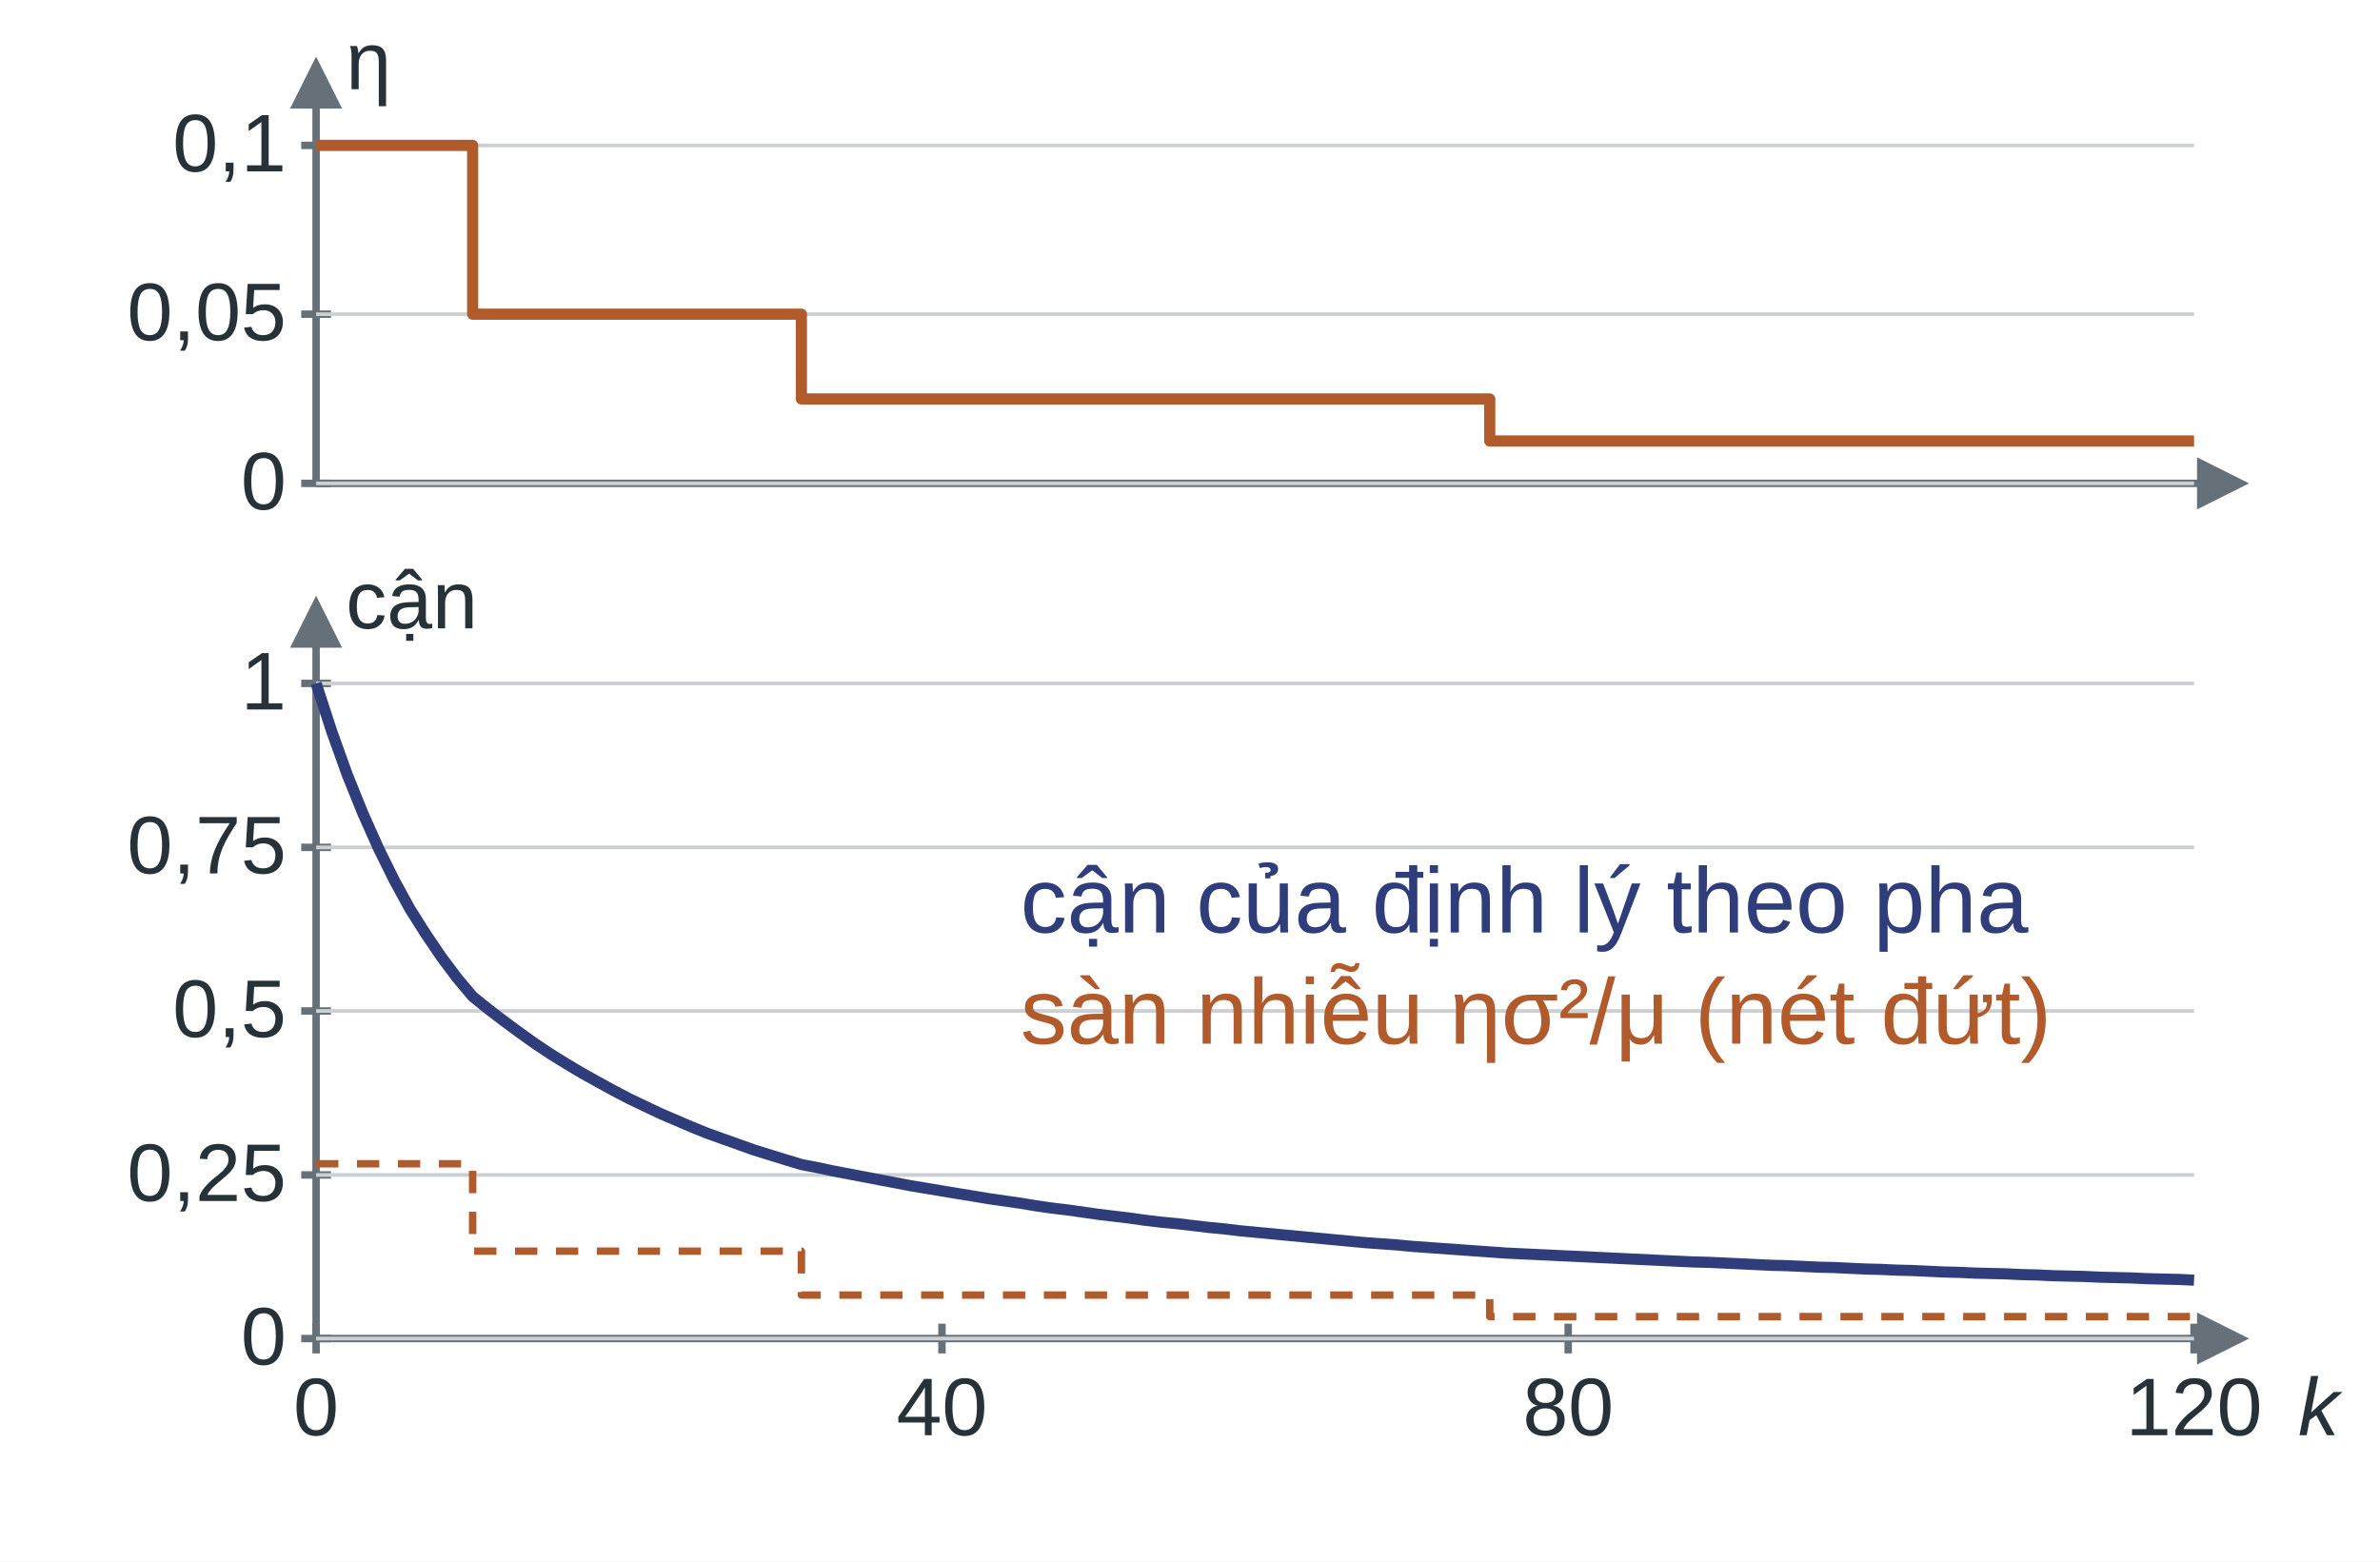
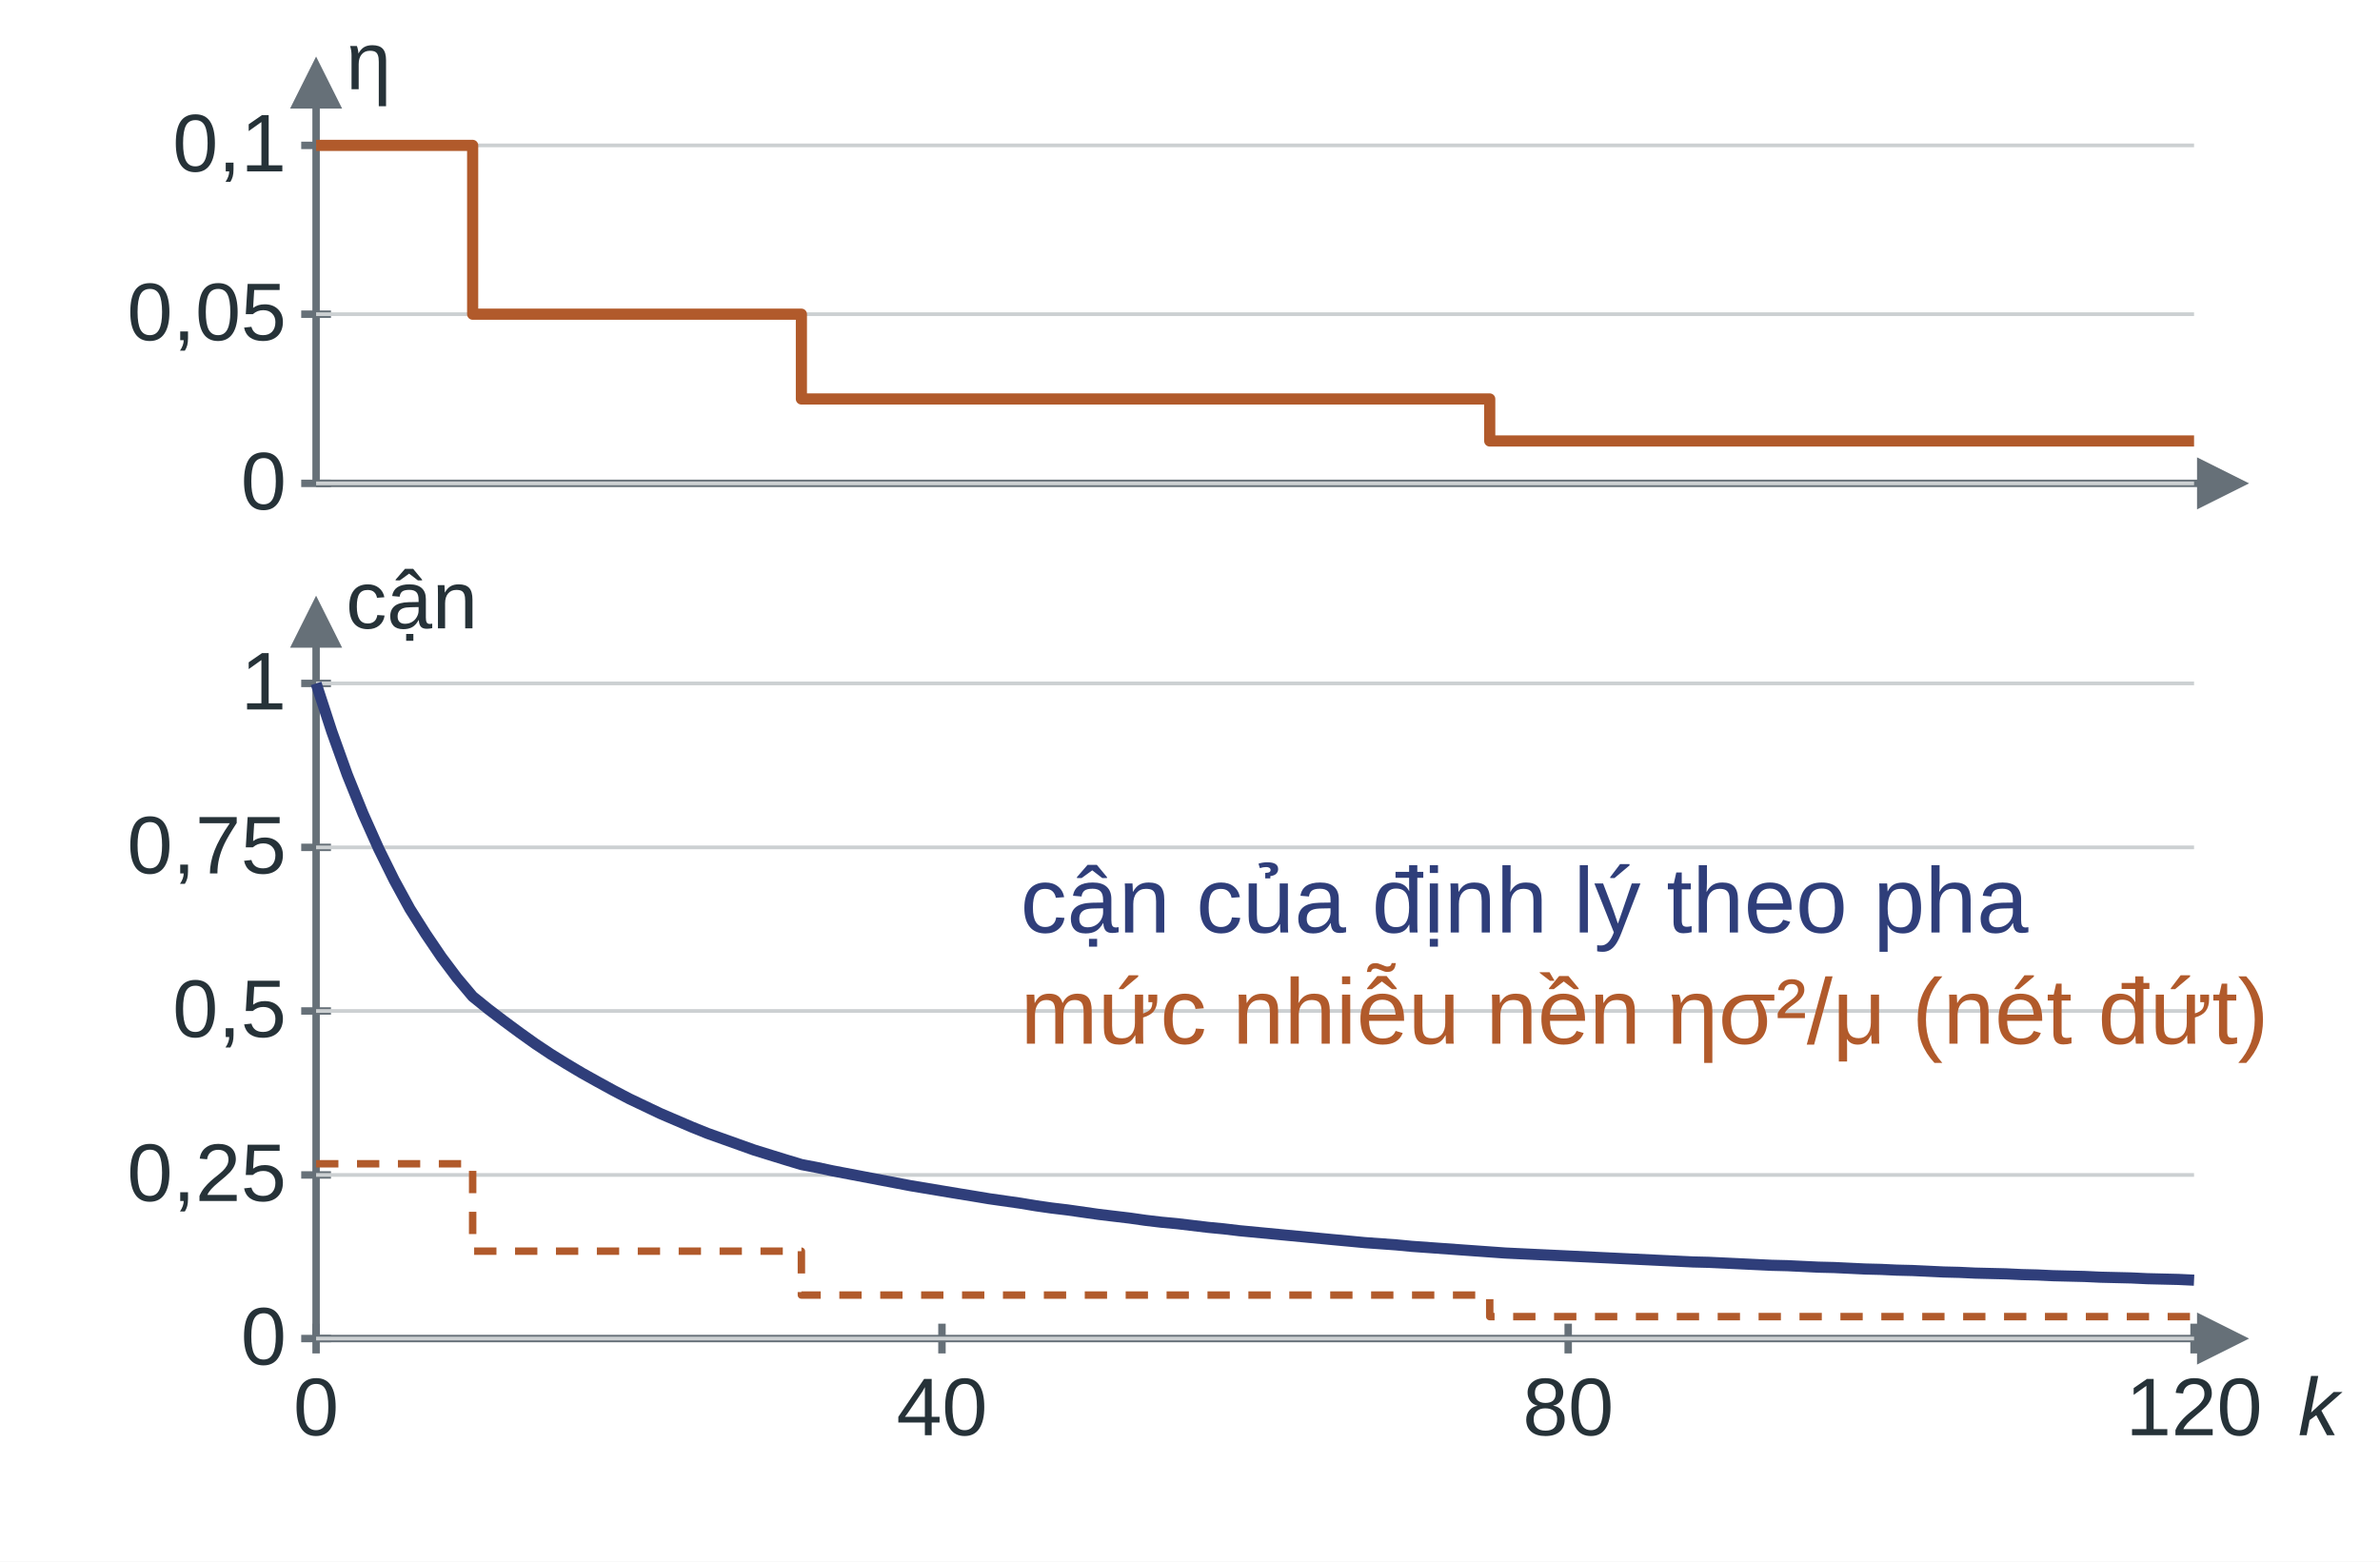
<svg xmlns="http://www.w3.org/2000/svg" width="640" height="420" viewBox="0 0 640 420" role="img" aria-labelledby="title desc">
  <defs>
    <marker id="arr" viewBox="0 0 10 10" refX="8" refY="5" markerWidth="7" markerHeight="7" orient="auto-start-reverse">
      <path d="M0 0L10 5L0 10Z" fill="context-stroke" />
    </marker>
  </defs>
  <rect width="100%" height="100%" fill="white" />
  <g font-family="Arial, sans-serif" font-size="22" fill="#263238">
    <line x1="85.0" y1="130.0" x2="602.0" y2="130.0" stroke="#667078" stroke-width="2" marker-end="url(#arr)" />
    <line x1="85.0" y1="130.0" x2="85.0" y2="18.0" stroke="#667078" stroke-width="2" marker-end="url(#arr)" />
    <line x1="81.0" y1="130.0" x2="89.0" y2="130.0" stroke="#667078" stroke-width="2" />
    <line x1="85.0" y1="130.0" x2="590.0" y2="130.0" stroke="#ccd0d2" stroke-width="1" />
    <text class="tick" x="77.0" y="137.0" fill="#263238" text-anchor="end" font-size="22">0</text>
    <line x1="81.0" y1="84.5" x2="89.0" y2="84.5" stroke="#667078" stroke-width="2" />
    <line x1="85.0" y1="84.5" x2="590.0" y2="84.5" stroke="#ccd0d2" stroke-width="1" />
    <text class="tick" x="77.0" y="91.5" fill="#263238" text-anchor="end" font-size="22">0,05</text>
    <line x1="81.0" y1="39.1" x2="89.0" y2="39.1" stroke="#667078" stroke-width="2" />
    <line x1="85.0" y1="39.1" x2="590.0" y2="39.1" stroke="#ccd0d2" stroke-width="1" />
    <text class="tick" x="77.0" y="46.1" fill="#263238" text-anchor="end" font-size="22">0,1</text>
    <text class="tick" x="93.0" y="24.0" fill="#263238" text-anchor="start" font-size="22">η</text>
    <path d="M85.0 39.1 L89.2 39.1 L89.2 39.1 L93.4 39.1 L93.4 39.1 L97.6 39.1 L97.6 39.1 L101.8 39.1 L101.8 39.1 L106.0 39.1 L106.0 39.1 L110.2 39.1 L110.2 39.1 L114.5 39.1 L114.5 39.1 L118.7 39.1 L118.7 39.1 L122.9 39.1 L122.9 39.1 L127.1 39.1 L127.1 84.5 L131.3 84.5 L131.3 84.5 L135.5 84.5 L135.5 84.5 L139.7 84.5 L139.7 84.5 L143.9 84.5 L143.9 84.5 L148.1 84.5 L148.1 84.5 L152.3 84.5 L152.3 84.5 L156.5 84.5 L156.5 84.5 L160.8 84.5 L160.8 84.5 L165.0 84.5 L165.0 84.5 L169.2 84.5 L169.2 84.5 L173.4 84.5 L173.4 84.5 L177.6 84.5 L177.6 84.5 L181.8 84.5 L181.8 84.5 L186.0 84.5 L186.0 84.5 L190.2 84.5 L190.2 84.5 L194.4 84.5 L194.4 84.5 L198.6 84.5 L198.6 84.5 L202.8 84.5 L202.8 84.5 L207.0 84.5 L207.0 84.5 L211.2 84.5 L211.2 84.5 L215.5 84.5 L215.5 107.3 L219.7 107.3 L219.7 107.3 L223.9 107.3 L223.9 107.3 L228.1 107.3 L228.1 107.3 L232.3 107.3 L232.3 107.3 L236.5 107.3 L236.5 107.3 L240.7 107.3 L240.7 107.3 L244.9 107.3 L244.9 107.3 L249.1 107.3 L249.1 107.3 L253.3 107.3 L253.3 107.3 L257.5 107.3 L257.5 107.3 L261.8 107.3 L261.8 107.3 L266.0 107.3 L266.0 107.3 L270.2 107.3 L270.2 107.3 L274.4 107.3 L274.4 107.3 L278.6 107.3 L278.6 107.3 L282.8 107.3 L282.8 107.3 L287.0 107.3 L287.0 107.3 L291.2 107.3 L291.2 107.3 L295.4 107.3 L295.4 107.3 L299.6 107.3 L299.6 107.3 L303.8 107.3 L303.8 107.3 L308.0 107.3 L308.0 107.3 L312.2 107.3 L312.2 107.3 L316.5 107.3 L316.5 107.3 L320.7 107.3 L320.7 107.3 L324.9 107.3 L324.9 107.3 L329.1 107.3 L329.1 107.3 L333.3 107.3 L333.3 107.3 L337.5 107.3 L337.5 107.3 L341.7 107.3 L341.7 107.3 L345.9 107.3 L345.9 107.3 L350.1 107.3 L350.1 107.3 L354.3 107.3 L354.3 107.3 L358.5 107.3 L358.5 107.3 L362.8 107.3 L362.8 107.3 L367.0 107.3 L367.0 107.3 L371.2 107.3 L371.2 107.3 L375.4 107.3 L375.4 107.3 L379.6 107.3 L379.6 107.3 L383.8 107.3 L383.8 107.3 L388.0 107.3 L388.0 107.3 L392.2 107.3 L392.2 107.3 L396.4 107.3 L396.4 107.3 L400.6 107.3 L400.6 118.6 L404.8 118.6 L404.8 118.6 L409.0 118.6 L409.0 118.6 L413.2 118.6 L413.2 118.6 L417.5 118.6 L417.5 118.6 L421.7 118.6 L421.7 118.6 L425.9 118.6 L425.9 118.6 L430.1 118.6 L430.1 118.6 L434.3 118.6 L434.3 118.6 L438.5 118.6 L438.5 118.6 L442.7 118.6 L442.7 118.6 L446.9 118.6 L446.9 118.6 L451.1 118.6 L451.1 118.6 L455.3 118.6 L455.3 118.6 L459.5 118.6 L459.5 118.6 L463.8 118.6 L463.8 118.6 L468.0 118.6 L468.0 118.6 L472.2 118.6 L472.2 118.6 L476.4 118.6 L476.4 118.6 L480.6 118.6 L480.6 118.6 L484.8 118.6 L484.8 118.6 L489.0 118.6 L489.0 118.6 L493.2 118.6 L493.2 118.6 L497.4 118.6 L497.4 118.6 L501.6 118.6 L501.6 118.6 L505.8 118.6 L505.8 118.6 L510.0 118.6 L510.0 118.6 L514.2 118.6 L514.2 118.6 L518.5 118.6 L518.5 118.6 L522.7 118.6 L522.7 118.6 L526.9 118.6 L526.9 118.6 L531.1 118.6 L531.1 118.6 L535.3 118.6 L535.3 118.6 L539.5 118.6 L539.5 118.6 L543.7 118.6 L543.7 118.6 L547.9 118.6 L547.9 118.6 L552.1 118.6 L552.1 118.6 L556.3 118.6 L556.3 118.6 L560.5 118.6 L560.5 118.6 L564.8 118.6 L564.8 118.6 L569.0 118.6 L569.0 118.6 L573.2 118.6 L573.2 118.6 L577.4 118.6 L577.4 118.6 L581.6 118.6 L581.6 118.6 L585.8 118.6 L585.8 118.6 L590.0 118.6" fill="none" stroke="#B15A2B" stroke-width="3" stroke-linejoin="round" />
    <line x1="85.0" y1="360.0" x2="602.0" y2="360.0" stroke="#667078" stroke-width="2" marker-end="url(#arr)" />
    <line x1="85.0" y1="360.0" x2="85.0" y2="163.0" stroke="#667078" stroke-width="2" marker-end="url(#arr)" />
    <line x1="85.0" y1="356.0" x2="85.0" y2="364.0" stroke="#667078" stroke-width="2" />
    <text class="tick" x="85.0" y="386.0" fill="#263238" text-anchor="middle" font-size="22">0</text>
    <line x1="253.3" y1="356.0" x2="253.3" y2="364.0" stroke="#667078" stroke-width="2" />
    <text class="tick" x="253.3" y="386.0" fill="#263238" text-anchor="middle" font-size="22">40</text>
    <line x1="421.7" y1="356.0" x2="421.7" y2="364.0" stroke="#667078" stroke-width="2" />
    <text class="tick" x="421.7" y="386.0" fill="#263238" text-anchor="middle" font-size="22">80</text>
    <line x1="590.0" y1="356.0" x2="590.0" y2="364.0" stroke="#667078" stroke-width="2" />
    <text class="tick" x="590.0" y="386.0" fill="#263238" text-anchor="middle" font-size="22">120</text>
    <line x1="81.0" y1="360.0" x2="89.0" y2="360.0" stroke="#667078" stroke-width="2" />
    <line x1="85.0" y1="360.0" x2="590.0" y2="360.0" stroke="#ccd0d2" stroke-width="1" />
    <text class="tick" x="77.0" y="367.0" fill="#263238" text-anchor="end" font-size="22">0</text>
    <line x1="81.0" y1="316.0" x2="89.0" y2="316.0" stroke="#667078" stroke-width="2" />
    <line x1="85.0" y1="316.0" x2="590.0" y2="316.0" stroke="#ccd0d2" stroke-width="1" />
    <text class="tick" x="77.0" y="323.0" fill="#263238" text-anchor="end" font-size="22">0,25</text>
    <line x1="81.0" y1="271.9" x2="89.0" y2="271.9" stroke="#667078" stroke-width="2" />
    <line x1="85.0" y1="271.9" x2="590.0" y2="271.9" stroke="#ccd0d2" stroke-width="1" />
    <text class="tick" x="77.0" y="278.9" fill="#263238" text-anchor="end" font-size="22">0,5</text>
    <line x1="81.0" y1="227.9" x2="89.0" y2="227.9" stroke="#667078" stroke-width="2" />
    <line x1="85.0" y1="227.9" x2="590.0" y2="227.9" stroke="#ccd0d2" stroke-width="1" />
    <text class="tick" x="77.0" y="234.9" fill="#263238" text-anchor="end" font-size="22">0,75</text>
    <line x1="81.0" y1="183.8" x2="89.0" y2="183.8" stroke="#667078" stroke-width="2" />
    <line x1="85.0" y1="183.8" x2="590.0" y2="183.8" stroke="#ccd0d2" stroke-width="1" />
    <text class="tick" x="77.0" y="190.8" fill="#263238" text-anchor="end" font-size="22">1</text>
    <text class="tick" x="618.0" y="386.0" fill="#263238" text-anchor="start" font-size="22" font-style="italic">k</text>
    <text class="tick" x="93.0" y="169.0" fill="#263238" text-anchor="start" font-size="22">cận</text>
    <path d="M85.0 183.8 L89.2 196.7 L93.4 208.4 L97.6 218.8 L101.8 228.2 L106.0 236.7 L110.2 244.4 L114.5 251.2 L118.7 257.4 L122.9 263.0 L127.1 268.0 L131.3 271.4 L135.5 274.6 L139.7 277.7 L143.9 280.7 L148.1 283.5 L152.3 286.1 L156.5 288.6 L160.8 291.0 L165.0 293.3 L169.2 295.5 L173.4 297.5 L177.6 299.5 L181.8 301.3 L186.0 303.1 L190.2 304.8 L194.4 306.3 L198.6 307.8 L202.8 309.3 L207.0 310.6 L211.2 311.9 L215.5 313.2 L219.7 314.0 L223.9 314.9 L228.1 315.7 L232.3 316.5 L236.5 317.3 L240.7 318.1 L244.9 318.9 L249.1 319.6 L253.3 320.3 L257.5 321.0 L261.8 321.7 L266.0 322.4 L270.2 323.0 L274.4 323.6 L278.6 324.3 L282.8 324.9 L287.0 325.4 L291.2 326.0 L295.4 326.6 L299.6 327.1 L303.8 327.6 L308.0 328.2 L312.2 328.7 L316.5 329.1 L320.7 329.6 L324.9 330.1 L329.1 330.5 L333.3 331.0 L337.5 331.4 L341.7 331.8 L345.9 332.2 L350.1 332.6 L354.3 333.0 L358.5 333.4 L362.8 333.8 L367.0 334.2 L371.2 334.5 L375.4 334.8 L379.6 335.2 L383.8 335.5 L388.0 335.8 L392.2 336.1 L396.4 336.4 L400.6 336.7 L404.8 337.0 L409.0 337.2 L413.2 337.4 L417.5 337.6 L421.7 337.8 L425.9 338.0 L430.1 338.2 L434.3 338.4 L438.5 338.6 L442.7 338.8 L446.9 339.0 L451.1 339.2 L455.3 339.4 L459.5 339.5 L463.8 339.7 L468.0 339.9 L472.2 340.1 L476.4 340.3 L480.6 340.4 L484.8 340.6 L489.0 340.8 L493.2 340.9 L497.4 341.1 L501.6 341.3 L505.8 341.4 L510.0 341.6 L514.2 341.7 L518.5 341.9 L522.7 342.1 L526.9 342.2 L531.1 342.4 L535.3 342.5 L539.5 342.6 L543.7 342.8 L547.9 342.9 L552.1 343.1 L556.3 343.2 L560.5 343.3 L564.8 343.5 L569.0 343.6 L573.2 343.7 L577.4 343.9 L581.6 344.0 L585.8 344.1 L590.0 344.3" fill="none" stroke="#2F3E7A" stroke-width="3" stroke-linejoin="round" />
    <path d="M85.0 313.0 L89.2 313.0 L89.2 313.0 L93.4 313.0 L93.4 313.0 L97.6 313.0 L97.6 313.0 L101.8 313.0 L101.8 313.0 L106.0 313.0 L106.0 313.0 L110.2 313.0 L110.2 313.0 L114.5 313.0 L114.5 313.0 L118.7 313.0 L118.7 313.0 L122.9 313.0 L122.9 313.0 L127.1 313.0 L127.1 336.5 L131.3 336.5 L131.3 336.5 L135.5 336.5 L135.5 336.5 L139.7 336.5 L139.7 336.5 L143.9 336.5 L143.9 336.5 L148.1 336.5 L148.1 336.5 L152.3 336.5 L152.3 336.5 L156.5 336.5 L156.5 336.5 L160.8 336.5 L160.8 336.5 L165.0 336.5 L165.0 336.5 L169.2 336.5 L169.2 336.5 L173.4 336.5 L173.4 336.5 L177.6 336.5 L177.6 336.5 L181.8 336.5 L181.8 336.5 L186.0 336.5 L186.0 336.5 L190.2 336.5 L190.2 336.5 L194.4 336.5 L194.4 336.5 L198.6 336.5 L198.6 336.5 L202.8 336.5 L202.8 336.5 L207.0 336.5 L207.0 336.5 L211.2 336.5 L211.2 336.5 L215.5 336.5 L215.5 348.3 L219.7 348.3 L219.7 348.3 L223.9 348.3 L223.9 348.3 L228.1 348.3 L228.1 348.3 L232.3 348.3 L232.3 348.3 L236.5 348.3 L236.5 348.3 L240.7 348.3 L240.7 348.3 L244.9 348.3 L244.9 348.3 L249.1 348.3 L249.1 348.3 L253.3 348.3 L253.3 348.3 L257.5 348.3 L257.5 348.3 L261.8 348.3 L261.8 348.3 L266.0 348.3 L266.0 348.3 L270.2 348.3 L270.2 348.3 L274.4 348.3 L274.4 348.3 L278.6 348.3 L278.6 348.3 L282.8 348.3 L282.8 348.3 L287.0 348.3 L287.0 348.3 L291.2 348.3 L291.2 348.3 L295.4 348.3 L295.4 348.3 L299.6 348.3 L299.6 348.3 L303.8 348.3 L303.8 348.3 L308.0 348.3 L308.0 348.3 L312.2 348.3 L312.2 348.3 L316.5 348.3 L316.5 348.3 L320.7 348.3 L320.7 348.3 L324.9 348.3 L324.9 348.3 L329.1 348.3 L329.1 348.3 L333.3 348.3 L333.3 348.3 L337.5 348.3 L337.5 348.3 L341.7 348.3 L341.7 348.3 L345.9 348.3 L345.9 348.3 L350.1 348.3 L350.1 348.3 L354.3 348.3 L354.3 348.3 L358.5 348.3 L358.5 348.3 L362.8 348.3 L362.8 348.3 L367.0 348.3 L367.0 348.3 L371.2 348.3 L371.2 348.3 L375.4 348.3 L375.4 348.3 L379.6 348.3 L379.6 348.3 L383.8 348.3 L383.8 348.3 L388.0 348.3 L388.0 348.3 L392.2 348.3 L392.2 348.3 L396.4 348.3 L396.4 348.3 L400.6 348.3 L400.6 354.1 L404.8 354.1 L404.8 354.1 L409.0 354.1 L409.0 354.1 L413.2 354.1 L413.2 354.1 L417.5 354.1 L417.5 354.1 L421.7 354.1 L421.7 354.1 L425.9 354.1 L425.9 354.1 L430.1 354.1 L430.1 354.1 L434.3 354.1 L434.3 354.1 L438.5 354.1 L438.5 354.1 L442.7 354.1 L442.7 354.1 L446.9 354.1 L446.9 354.1 L451.1 354.1 L451.1 354.1 L455.3 354.1 L455.3 354.1 L459.5 354.1 L459.5 354.1 L463.8 354.1 L463.8 354.1 L468.0 354.1 L468.0 354.1 L472.2 354.1 L472.2 354.1 L476.4 354.1 L476.4 354.1 L480.6 354.1 L480.6 354.1 L484.8 354.1 L484.8 354.1 L489.0 354.1 L489.0 354.1 L493.2 354.1 L493.2 354.1 L497.4 354.1 L497.4 354.1 L501.6 354.1 L501.6 354.1 L505.8 354.1 L505.8 354.1 L510.0 354.1 L510.0 354.1 L514.2 354.1 L514.2 354.1 L518.5 354.1 L518.5 354.1 L522.7 354.1 L522.7 354.1 L526.9 354.1 L526.9 354.1 L531.1 354.1 L531.1 354.1 L535.3 354.1 L535.3 354.1 L539.5 354.1 L539.5 354.1 L543.7 354.1 L543.7 354.1 L547.9 354.1 L547.9 354.1 L552.1 354.1 L552.1 354.1 L556.3 354.1 L556.3 354.1 L560.5 354.1 L560.5 354.1 L564.8 354.1 L564.8 354.1 L569.0 354.1 L569.0 354.1 L573.2 354.1 L573.2 354.1 L577.4 354.1 L577.4 354.1 L581.6 354.1 L581.6 354.1 L585.8 354.1 L585.8 354.1 L590.0 354.1" fill="none" stroke="#B15A2B" stroke-width="2" stroke-dasharray="6 5" stroke-linejoin="round" />
    <text x="274.4" y="250.8" fill="#2F3E7A" text-anchor="start" font-size="25">cận của định lý theo pha</text>
-     <text x="274.4" y="280.7" fill="#B15A2B" text-anchor="start" font-size="25">sàn nhiễu ησ²/μ (nét đứt)</text>
+     <text x="274.4" y="280.7" fill="#B15A2B" text-anchor="start" font-size="25">mức nhiễu nền ησ²/μ (nét đứt)</text>
  </g>
</svg>
